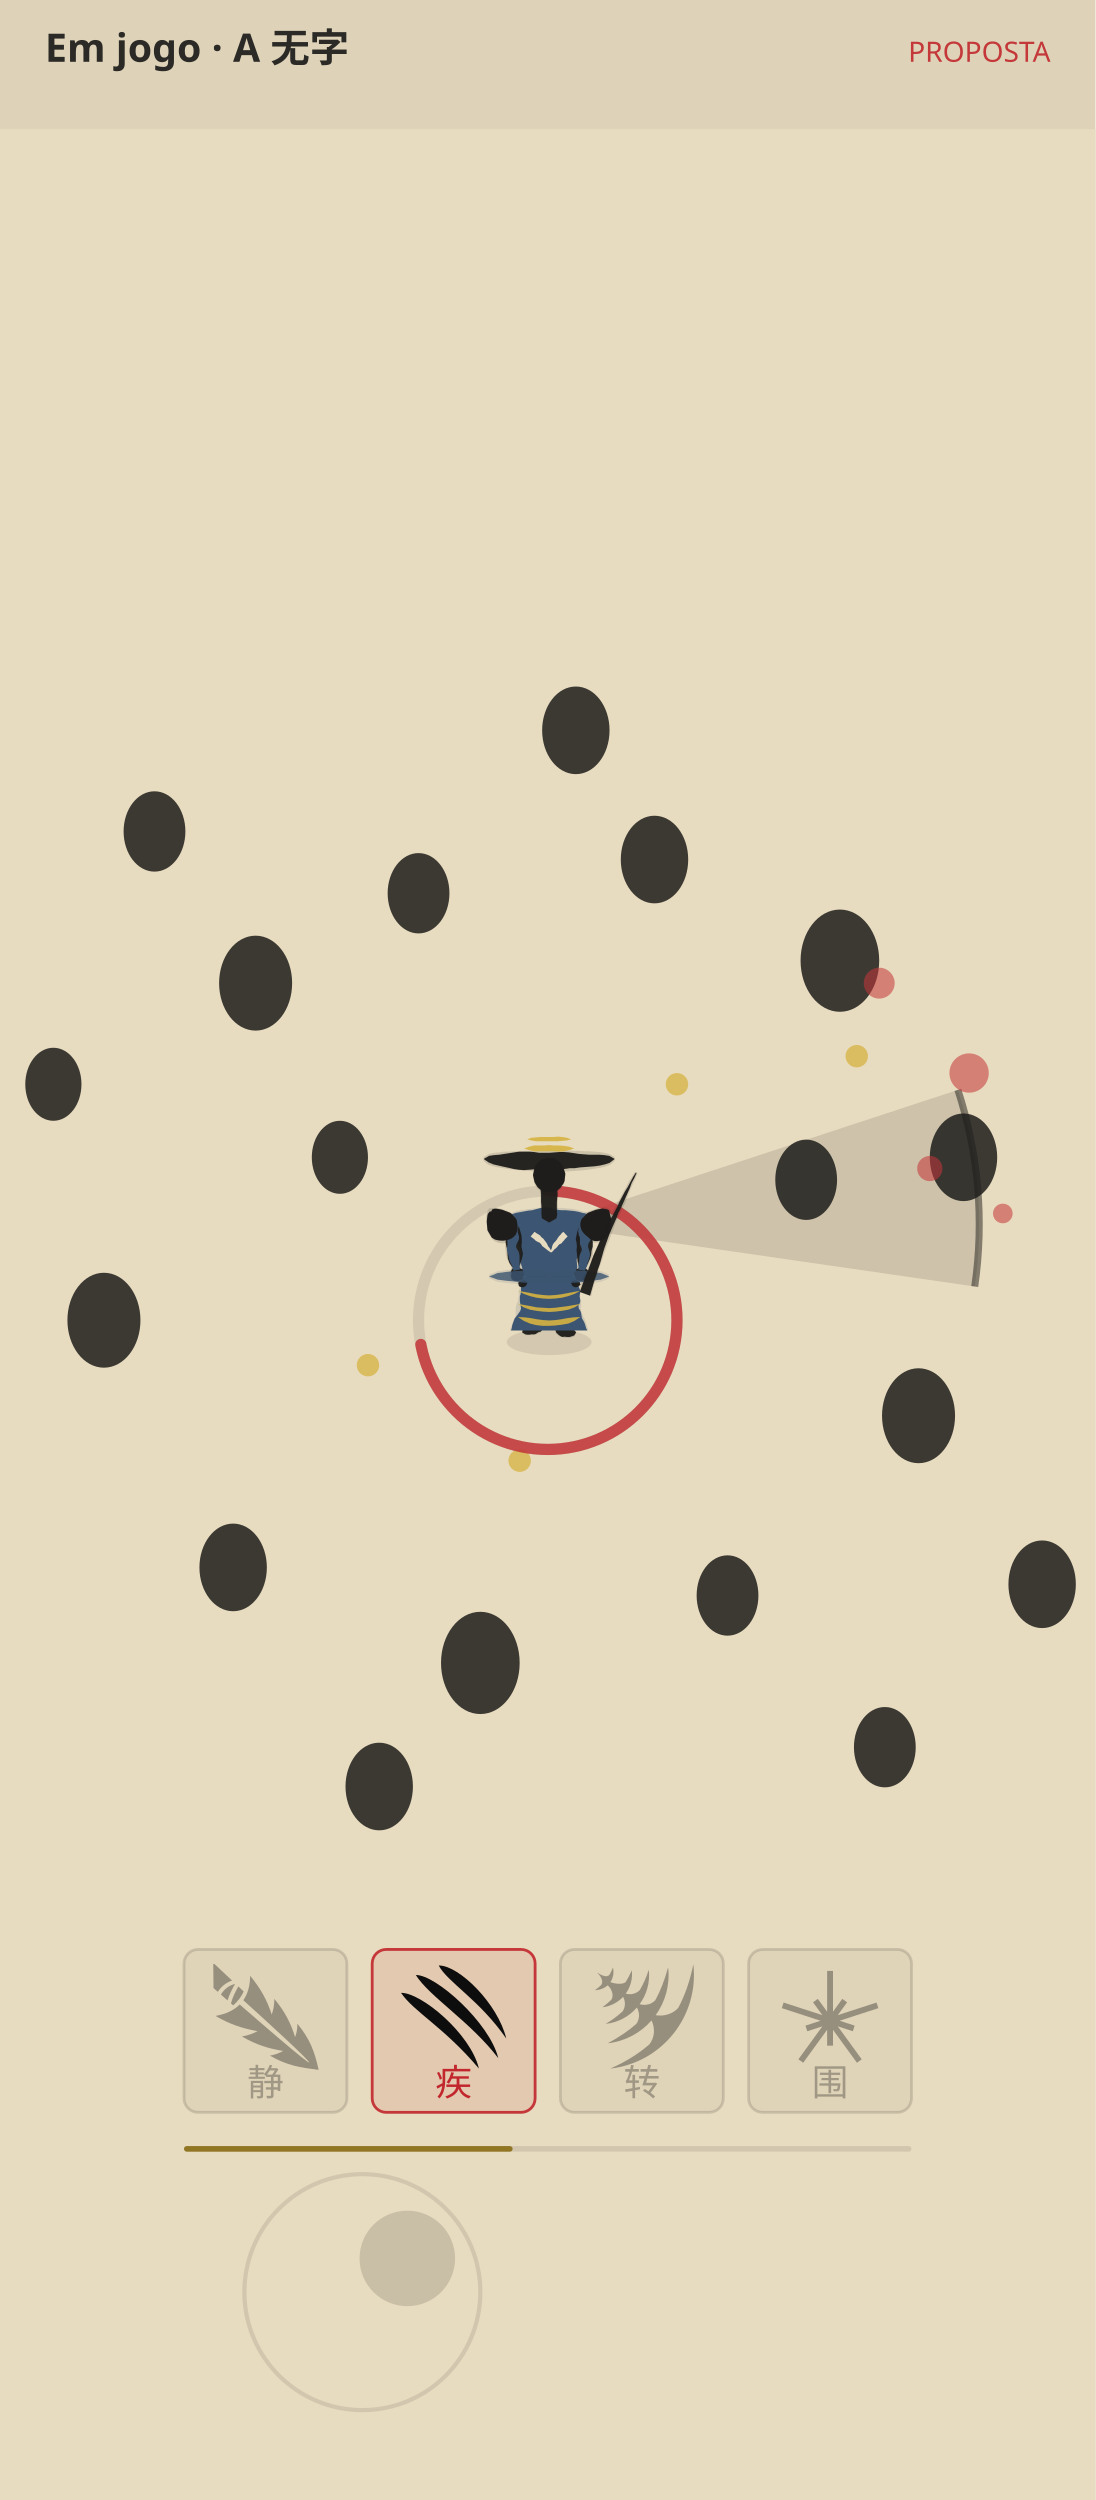
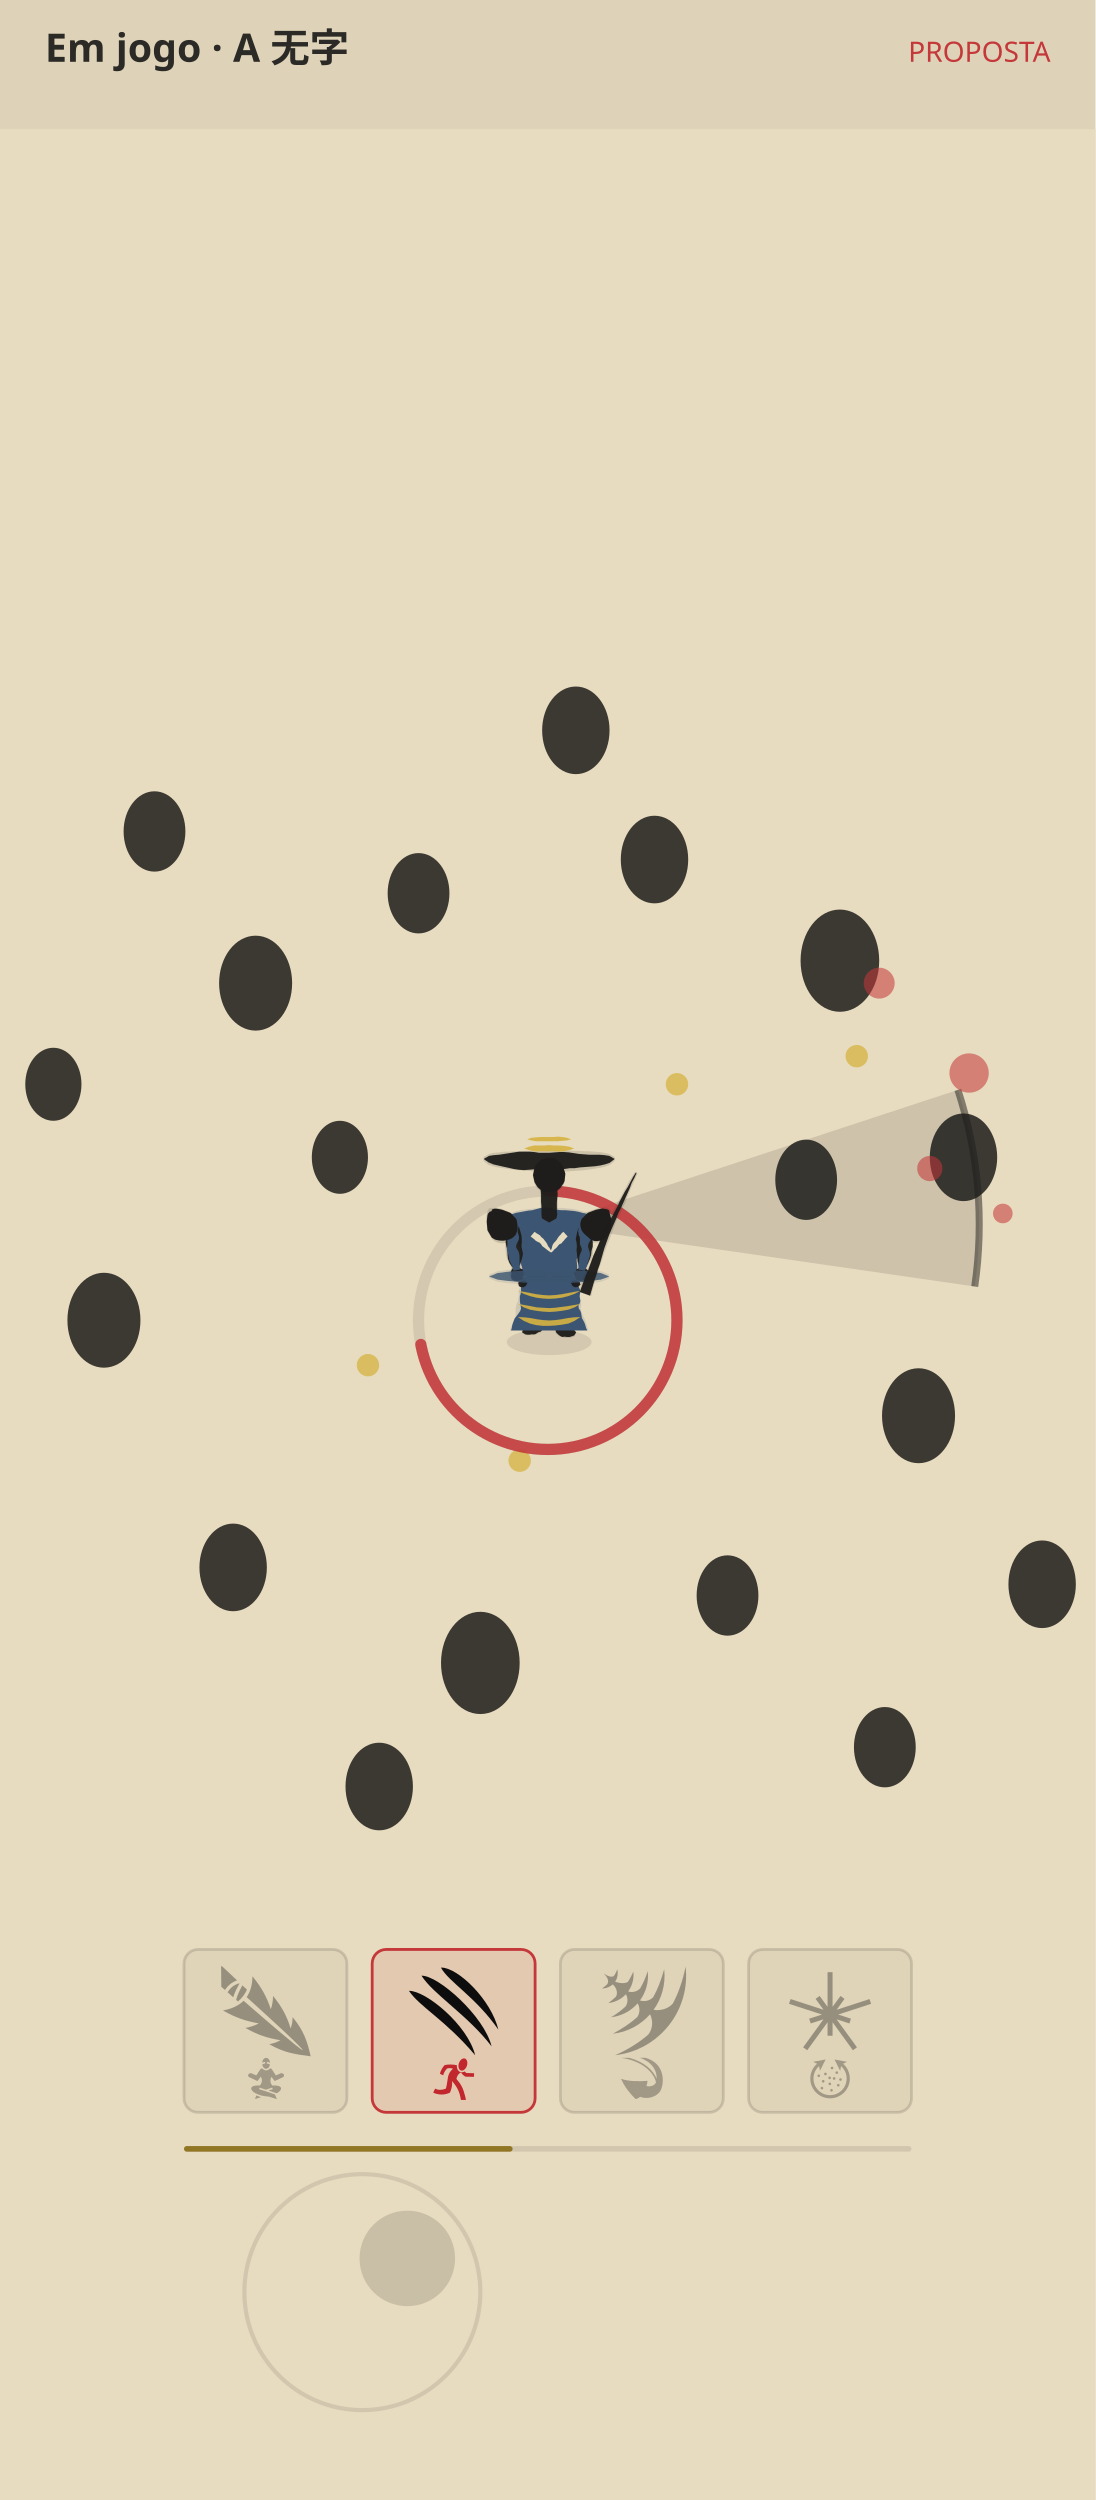
<svg xmlns="http://www.w3.org/2000/svg" viewBox="0 0 390 890" width="390" height="890">
  <rect width="390" height="890" fill="#ded3b8" />
  <text x="16" y="22" text-anchor="start" font-family="system-ui, sans-serif" font-size="14" font-weight="600" fill="#0d0d0d" fill-opacity="0.85">Em jogo · A 无字</text>
  <text x="374" y="22" text-anchor="end" font-family="system-ui, sans-serif" font-size="10" font-weight="normal" fill="#c1272d" fill-opacity="0.9">PROPOSTA</text>
  <g transform="translate(0,46)">
    <rect width="390" height="844" fill="#e8dcc0" />
    <g opacity="0.92">
      <ellipse cx="91" cy="304" rx="13" ry="16.9" fill="#0d0d0d" fill-opacity="0.85" />
      <ellipse cx="149" cy="272" rx="11" ry="14.3" fill="#0d0d0d" fill-opacity="0.85" />
      <ellipse cx="233" cy="260" rx="12" ry="15.6" fill="#0d0d0d" fill-opacity="0.85" />
      <ellipse cx="299" cy="296" rx="14" ry="18.2" fill="#0d0d0d" fill-opacity="0.85" />
      <ellipse cx="343" cy="366" rx="12" ry="15.6" fill="#0d0d0d" fill-opacity="0.85" />
      <ellipse cx="327" cy="458" rx="13" ry="16.9" fill="#0d0d0d" fill-opacity="0.85" />
      <ellipse cx="259" cy="522" rx="11" ry="14.3" fill="#0d0d0d" fill-opacity="0.85" />
      <ellipse cx="171" cy="546" rx="14" ry="18.2" fill="#0d0d0d" fill-opacity="0.85" />
      <ellipse cx="83" cy="512" rx="12" ry="15.6" fill="#0d0d0d" fill-opacity="0.85" />
      <ellipse cx="37" cy="424" rx="13" ry="16.9" fill="#0d0d0d" fill-opacity="0.85" />
      <ellipse cx="121" cy="366" rx="10" ry="13" fill="#0d0d0d" fill-opacity="0.85" />
      <ellipse cx="287" cy="374" rx="11" ry="14.3" fill="#0d0d0d" fill-opacity="0.85" />
      <ellipse cx="55" cy="250" rx="11" ry="14.3" fill="#0d0d0d" fill-opacity="0.85" />
      <ellipse cx="371" cy="518" rx="12" ry="15.6" fill="#0d0d0d" fill-opacity="0.85" />
      <ellipse cx="19" cy="340" rx="10" ry="13" fill="#0d0d0d" fill-opacity="0.85" />
      <ellipse cx="205" cy="214" rx="12" ry="15.6" fill="#0d0d0d" fill-opacity="0.85" />
      <ellipse cx="135" cy="590" rx="12" ry="15.6" fill="#0d0d0d" fill-opacity="0.85" />
      <ellipse cx="315" cy="576" rx="11" ry="14.3" fill="#0d0d0d" fill-opacity="0.85" />
      <circle cx="131" cy="440" r="4" fill="#d4af37" fill-opacity="0.75" />
      <circle cx="241" cy="340" r="4" fill="#d4af37" fill-opacity="0.75" />
      <circle cx="185" cy="474" r="4" fill="#d4af37" fill-opacity="0.75" />
      <circle cx="305" cy="330" r="4" fill="#d4af37" fill-opacity="0.75" />
      <path d="M 195 390 L 341 342 A 154 154 0 0 1 347 412 Z" fill="#0d0d0d" fill-opacity="0.13" />
      <path d="M 341 342 A 154 154 0 0 1 347 412" fill="none" stroke="#0d0d0d" stroke-opacity="0.5" stroke-width="2.5" />
      <circle cx="195" cy="424" r="46" fill="none" stroke="#0d0d0d" stroke-opacity="0.1" stroke-width="4" />
      <circle cx="195" cy="424" r="46" fill="none" stroke="#c1272d" stroke-opacity="0.85" stroke-width="4" stroke-linecap="round" stroke-dasharray="208.1 289.0" transform="rotate(-90 195 424)" />
      <svg width="109" height="118" x="141" y="322" viewBox="-39.56 -78 79.12 86" preserveAspectRatio="xMidYMax meet" aria-hidden="true">
        <ellipse cx="0" cy="2" rx="11.0" ry="3.4" fill="#0d0d0d" fill-opacity="0.1" />
        <path d="M 0.0 -15.0 q -5.0 3 -6.0 8 q -0.3 3 1.2 4" fill="none" stroke="#c1272d" stroke-width="2.4" stroke-linecap="round" stroke-opacity="0.9" />
        <polygon points="-6.1,-16.0 -6.2,-14.7 -6.4,-13.5 -6.4,-12.3 -6.3,-11.0 -6.3,-9.8 -6.3,-8.6 -6.0,-7.3 -5.8,-6.1 -5.6,-4.9 -5.4,-3.6 -5.1,-2.4 -4.8,-1.2 -1.6,-1.2 -1.3,-2.5 -1.0,-3.7 -0.8,-4.9 -0.7,-6.2 -0.6,-7.4 -0.6,-8.6 -0.5,-9.9 -0.4,-11.1 -0.4,-12.3 -0.4,-13.6 -0.5,-14.8 -0.7,-16.0" fill="#0d0d0d" fill-opacity="0.142" />
        <polygon points="-1.6,-1.6 -2.1,-2.5 -2.7,-2.8 -3.3,-2.8 -4.0,-2.8 -4.6,-2.8 -5.2,-2.7 -5.8,-2.4 -6.4,-2.1 -6.9,-1.7 -7.1,-0.7 -6.9,-0.3 -6.1,0.2 -5.6,0.2 -5.1,0.2 -4.6,0.2 -4.1,0.2 -3.7,0.1 -3.2,-0.1 -2.7,-0.3 -2.2,-0.5 -1.6,-1.2" fill="#0d0d0d" fill-opacity="0.142" />
        <polygon points="0.7,-16.0 0.5,-14.8 0.5,-13.6 0.4,-12.3 0.3,-11.1 0.2,-9.9 0.3,-8.6 0.6,-7.4 0.8,-6.2 0.9,-4.9 1.1,-3.7 1.3,-2.5 1.6,-1.2 4.8,-1.2 5.1,-2.4 5.4,-3.6 5.7,-4.9 5.9,-6.1 6.0,-7.3 6.2,-8.6 6.3,-9.8 6.3,-11.0 6.2,-12.3 6.3,-13.5 6.2,-14.7 6.1,-16.0" fill="#0d0d0d" fill-opacity="0.142" />
        <polygon points="1.5,-1.2 1.7,-0.2 2.2,0.2 2.8,0.6 3.4,0.7 4.0,0.9 4.6,0.9 5.3,0.9 5.9,0.8 6.5,0.6 7.0,-0.3 7.0,-0.7 6.4,-1.4 5.9,-1.7 5.4,-1.9 4.9,-2.0 4.5,-2.0 4.0,-2.0 3.6,-2.1 3.0,-2.1 2.5,-2.1 1.7,-1.6" fill="#0d0d0d" fill-opacity="0.142" />
        <polygon points="-8.6,-29.0 -8.4,-28.1 -8.3,-27.3 -8.3,-26.4 -8.3,-25.5 -8.2,-24.6 -7.9,-23.8 -7.6,-22.9 -7.6,-22.0 -7.7,-21.1 -7.6,-20.3 -7.5,-19.4 -7.6,-18.5 -7.5,-17.6 -7.5,-16.8 -7.4,-15.9 -7.3,-15.0 7.3,-15.0 7.4,-15.9 7.4,-16.8 7.3,-17.6 7.3,-18.5 7.5,-19.4 7.7,-20.3 7.8,-21.1 7.8,-22.0 7.9,-22.9 8.1,-23.8 8.1,-24.6 8.2,-25.5 8.3,-26.4 8.4,-27.3 8.4,-28.1 8.6,-29.0" fill="#2e4a6b" fill-opacity="0.150" />
        <polygon points="-7.3,-15.0 -7.3,-14.4 -7.3,-13.7 -7.3,-13.1 -7.5,-12.5 -7.7,-11.8 -7.9,-11.2 -7.9,-10.5 -7.9,-9.9 -8.0,-9.3 -8.1,-8.6 -8.4,-8.0 -8.6,-7.4 -8.7,-6.7 -8.7,-6.1 -8.7,-5.5 -8.7,-4.8 -8.9,-4.2 -9.2,-3.5 -9.5,-2.9 -9.7,-2.3 -10.0,-1.6 -10.2,-1.0 10.2,-1.0 10.0,-1.6 9.8,-2.3 9.6,-2.9 9.4,-3.5 9.1,-4.2 8.8,-4.8 8.5,-5.5 8.3,-6.1 8.2,-6.7 8.3,-7.4 8.3,-8.0 8.2,-8.6 8.1,-9.3 8.0,-9.9 7.9,-10.5 7.9,-11.2 7.7,-11.8 7.6,-12.5 7.4,-13.1 7.3,-13.7 7.3,-14.4 7.3,-15.0" fill="#2e4a6b" fill-opacity="0.150" />
        <polygon points="-11.0,-29.7 -10.0,-28.4 -8.9,-27.9 -7.8,-27.5 -6.7,-27.3 -5.6,-27.1 -4.5,-27.0 -3.3,-26.9 -2.2,-26.8 -1.1,-26.8 -0.0,-26.8 1.1,-26.7 2.2,-26.7 3.3,-26.7 4.5,-26.8 5.6,-27.0 6.7,-27.3 7.8,-27.6 8.9,-27.9 10.0,-28.4 11.0,-29.7 11.0,-30.3 9.8,-31.5 8.7,-31.9 7.6,-32.2 6.5,-32.5 5.4,-32.6 4.3,-32.7 3.3,-32.8 2.2,-32.8 1.1,-32.9 0.0,-32.9 -1.1,-32.9 -2.2,-32.8 -3.3,-32.7 -4.3,-32.6 -5.4,-32.5 -6.5,-32.3 -7.6,-32.2 -8.7,-31.9 -9.8,-31.5 -11.0,-30.3" fill="#2e4a6b" fill-opacity="0.150" />
        <polygon points="-8.7,-29.0 -9.8,-28.2 -10.5,-27.1 -11.0,-26.1 -11.3,-25.0 -11.4,-23.9 -11.4,-22.8 -11.3,-21.7 -11.2,-20.6 -10.9,-19.5 -10.4,-18.5 -9.8,-17.5 -8.7,-16.6 -8.2,-16.7 -7.5,-17.9 -7.2,-18.9 -6.9,-19.9 -6.8,-20.9 -6.9,-21.9 -6.9,-22.8 -6.8,-23.8 -6.8,-24.7 -6.9,-25.7 -7.2,-26.7 -7.5,-27.8 -8.3,-29.0" fill="#0d0d0d" fill-opacity="0.142" />
        <polygon points="-8.7,-17.7 -9.7,-17.1 -10.2,-16.4 -10.4,-15.6 -10.1,-14.9 -9.8,-14.3 -9.2,-13.8 -8.4,-13.6 -7.3,-13.9 -6.9,-14.2 -6.5,-15.3 -6.3,-15.9 -6.3,-16.2 -6.4,-16.4 -6.4,-16.6 -6.7,-16.8 -7.3,-17.1 -8.2,-17.6" fill="#0d0d0d" fill-opacity="0.142" />
        <polygon points="-10.5,-30.2 -10.7,-29.6 -10.8,-29.0 -10.9,-28.3 -10.9,-27.7 -11.1,-27.1 -11.3,-26.4 -11.4,-25.8 -11.4,-25.1 -11.3,-24.5 -11.2,-23.9 -11.2,-23.2 -11.0,-22.6 -10.8,-22.0 -10.8,-21.3 -10.7,-20.7 -10.6,-20.1 -10.4,-19.5 -10.2,-18.9 -10.1,-18.2 -10.0,-17.6 -9.8,-17.0 -9.6,-16.4 -7.4,-16.9 -7.4,-17.5 -7.4,-18.1 -7.3,-18.7 -7.4,-19.3 -7.4,-19.9 -7.5,-20.5 -7.7,-21.0 -7.7,-21.6 -7.8,-22.2 -7.8,-22.8 -7.7,-23.4 -7.6,-23.9 -7.6,-24.5 -7.5,-25.1 -7.5,-25.7 -7.4,-26.3 -7.4,-26.8 -7.4,-27.4 -7.4,-28.0 -7.4,-28.6 -7.4,-29.2 -7.5,-29.8" fill="#2e4a6b" fill-opacity="0.150" />
        <polygon points="-7.2,-14.0 -7.9,-13.6 -8.1,-13.3 -8.2,-13.1 -8.2,-12.9 -8.0,-12.7 -7.9,-12.5 -7.6,-12.3 -6.8,-12.2 -6.5,-12.3 -5.8,-12.7 -5.6,-12.9 -5.6,-13.2 -5.6,-13.4 -5.7,-13.6 -5.9,-13.8 -6.1,-14.0 -6.9,-14.1" fill="#0d0d0d" fill-opacity="0.142" />
        <polygon points="-10.4,-31.8 -12.5,-32.6 -13.4,-32.8 -14.0,-32.8 -14.4,-32.8 -14.7,-32.8 -15.0,-32.7 -15.3,-32.7 -15.6,-32.7 -15.7,-32.5 -15.8,-32.3 -16.0,-32.0 -16.1,-31.7 -16.2,-31.2 -16.3,-30.6 -16.3,-29.7 -16.1,-27.5 -15.9,-26.5 -14.7,-24.6 -13.9,-24.0 -13.0,-23.7 -12.2,-23.6 -11.5,-23.7 -10.8,-24.0 -10.2,-24.3 -9.6,-24.7 -9.0,-25.1 -8.5,-25.7 -8.2,-26.3 -7.9,-27.0 -7.8,-27.8 -7.7,-28.6 -8.0,-29.6 -9.6,-31.2" fill="#0d0d0d" fill-opacity="0.150" />
        <polygon points="8.3,-29.0 7.5,-27.8 7.2,-26.7 6.9,-25.7 6.7,-24.7 6.7,-23.8 6.8,-22.8 6.9,-21.9 6.8,-20.9 6.9,-19.9 7.2,-18.9 7.5,-17.9 8.2,-16.7 8.7,-16.6 9.8,-17.5 10.4,-18.5 11.0,-19.5 11.3,-20.6 11.4,-21.7 11.4,-22.8 11.3,-23.9 11.2,-25.0 10.9,-26.1 10.5,-27.1 9.9,-28.2 8.7,-29.0" fill="#0d0d0d" fill-opacity="0.142" />
        <polygon points="8.2,-17.6 7.3,-17.1 6.7,-16.8 6.6,-16.6 6.4,-16.4 6.3,-16.2 6.3,-15.9 6.5,-15.3 6.9,-14.2 7.3,-13.9 8.4,-13.6 9.3,-13.7 9.8,-14.3 10.1,-14.9 10.3,-15.6 10.2,-16.4 9.7,-17.1 8.7,-17.7" fill="#0d0d0d" fill-opacity="0.142" />
        <polygon points="7.5,-29.8 7.4,-29.2 7.5,-28.6 7.5,-28.0 7.4,-27.4 7.4,-26.8 7.4,-26.3 7.5,-25.7 7.6,-25.1 7.8,-24.5 7.9,-23.9 7.8,-23.4 7.7,-22.8 7.5,-22.2 7.3,-21.6 7.3,-21.1 7.4,-20.5 7.5,-19.9 7.5,-19.3 7.5,-18.7 7.5,-18.1 7.4,-17.5 7.4,-16.9 9.6,-16.4 9.8,-17.0 10.0,-17.6 10.2,-18.2 10.3,-18.8 10.4,-19.5 10.6,-20.1 10.8,-20.7 11.0,-21.3 11.1,-22.0 11.2,-22.6 11.4,-23.2 11.4,-23.9 11.3,-24.5 11.2,-25.1 11.2,-25.8 11.3,-26.4 11.3,-27.1 11.1,-27.7 10.9,-28.3 10.8,-29.0 10.7,-29.6 10.5,-30.2" fill="#2e4a6b" fill-opacity="0.150" />
        <polygon points="6.9,-14.1 6.2,-14.0 5.9,-13.8 5.7,-13.6 5.6,-13.4 5.6,-13.2 5.6,-13.0 5.8,-12.7 6.5,-12.3 6.8,-12.2 7.6,-12.3 7.9,-12.4 8.1,-12.6 8.1,-12.9 8.1,-13.1 8.1,-13.4 7.9,-13.6 7.2,-14.0" fill="#0d0d0d" fill-opacity="0.142" />
        <polygon points="9.6,-31.2 8.1,-29.6 7.8,-28.6 7.8,-27.8 7.9,-27.0 8.2,-26.3 8.5,-25.7 8.9,-25.0 9.5,-24.6 10.1,-24.2 10.8,-23.9 11.5,-23.8 12.3,-23.8 13.1,-23.8 13.9,-24.1 14.7,-24.6 15.9,-26.5 16.1,-27.5 16.3,-29.7 16.3,-30.6 16.2,-31.2 16.1,-31.7 16.0,-32.1 15.9,-32.3 15.7,-32.4 15.5,-32.6 15.3,-32.7 15.1,-32.8 14.8,-32.9 14.5,-32.9 14.0,-32.9 13.4,-32.7 12.5,-32.6 10.4,-31.8" fill="#0d0d0d" fill-opacity="0.150" />
        <polygon points="-15.6,-14.5 -13.4,-13.6 -11.1,-13.3 -8.9,-13.1 -6.7,-13.0 -4.5,-12.9 -2.2,-12.8 0.0,-12.8 2.2,-12.8 4.5,-12.8 6.7,-12.9 8.9,-13.1 11.1,-13.3 13.4,-13.6 15.6,-14.5 15.6,-15.5 13.4,-16.4 11.1,-16.7 8.9,-16.9 6.7,-17.1 4.5,-17.2 2.2,-17.2 -0.0,-17.2 -2.2,-17.2 -4.5,-17.1 -6.7,-17.0 -8.9,-16.9 -11.1,-16.7 -13.4,-16.4 -15.6,-15.5" fill="#2e4a6b" fill-opacity="0.120" />
        <polygon points="0.2,-29.0 2.1,-30.1 2.3,-31.1 2.3,-32.1 2.3,-33.2 2.3,-34.3 2.2,-35.3 2.3,-36.3 2.3,-37.4 2.1,-38.5 0.2,-39.5 -0.2,-39.5 -2.1,-38.5 -2.3,-37.4 -2.3,-36.3 -2.3,-35.3 -2.3,-34.3 -2.2,-33.2 -2.3,-32.1 -2.3,-31.1 -2.1,-30.1 -0.2,-29.0" fill="#0d0d0d" fill-opacity="0.142" />
        <polygon points="-4.2,-41.0 -3.8,-39.1 -3.4,-38.4 -3.1,-37.9 -2.6,-37.5 -2.2,-37.2 -1.8,-37.0 -1.4,-36.8 -1.0,-36.6 -0.6,-36.5 -0.2,-36.5 0.2,-36.5 0.6,-36.6 1.1,-36.7 1.5,-36.8 1.9,-36.9 2.3,-37.2 2.6,-37.4 3.0,-37.8 3.4,-38.2 3.7,-38.7 4.0,-39.5 4.2,-41.4 4.1,-42.0 3.6,-43.9 3.1,-44.5 2.7,-45.0 2.3,-45.3 1.9,-45.6 1.6,-45.8 1.2,-45.9 0.8,-46.0 0.5,-46.1 0.1,-46.2 -0.2,-46.2 -0.6,-46.2 -0.9,-46.1 -1.3,-45.9 -1.6,-45.8 -2.0,-45.6 -2.3,-45.4 -2.7,-45.1 -3.0,-44.7 -3.4,-44.2 -3.8,-43.5 -4.2,-41.6" fill="#0d0d0d" fill-opacity="0.150" />
        <polygon points="-17.0,-45.0 -15.8,-44.0 -14.5,-43.6 -13.2,-43.3 -11.9,-43.1 -10.6,-42.9 -9.2,-42.7 -7.9,-42.6 -6.6,-42.5 -5.3,-42.4 -4.0,-42.3 -2.6,-42.2 -1.3,-42.1 0.0,-42.1 1.3,-42.1 2.6,-42.1 4.0,-42.2 5.3,-42.3 6.6,-42.4 7.9,-42.5 9.2,-42.6 10.6,-42.8 11.9,-43.0 13.2,-43.2 14.5,-43.5 15.8,-44.0 17.0,-45.0 17.0,-46.0 15.6,-46.8 14.3,-47.1 13.0,-47.3 11.7,-47.4 10.4,-47.5 9.1,-47.5 7.8,-47.6 6.5,-47.6 5.2,-47.7 3.9,-47.8 2.6,-47.9 1.3,-47.8 0.0,-47.8 -1.3,-47.7 -2.6,-47.7 -3.9,-47.7 -5.2,-47.6 -6.5,-47.6 -7.8,-47.5 -9.1,-47.5 -10.4,-47.4 -11.7,-47.4 -13.0,-47.2 -14.3,-47.1 -15.6,-46.8 -17.0,-46.0" fill="#0d0d0d" fill-opacity="0.142" />
        <polygon points="-5.8,-16.0 -5.9,-14.7 -5.8,-13.5 -5.9,-12.3 -5.9,-11.0 -6.0,-9.8 -6.2,-8.6 -6.1,-7.3 -5.6,-6.1 -5.1,-4.9 -4.9,-3.6 -4.8,-2.4 -4.5,-1.2 -1.9,-1.2 -1.7,-2.5 -1.4,-3.7 -1.2,-4.9 -1.1,-6.2 -1.0,-7.4 -0.8,-8.6 -0.6,-9.9 -0.5,-11.1 -0.5,-12.3 -0.6,-13.6 -0.8,-14.8 -1.0,-16.0" fill="#0d0d0d" fill-opacity="0.950" />
        <polygon points="-1.6,-1.4 -2.1,-2.2 -2.7,-2.5 -3.3,-2.6 -4.0,-2.6 -4.6,-2.5 -5.2,-2.4 -5.8,-2.3 -6.3,-1.9 -6.8,-1.4 -7.0,-0.5 -7.0,-0.5 -6.2,-0.0 -5.6,0.1 -5.1,0.1 -4.6,0.0 -4.1,-0.0 -3.7,-0.0 -3.2,-0.3 -2.7,-0.6 -2.2,-0.7 -1.6,-1.4" fill="#0d0d0d" fill-opacity="0.950" />
        <polygon points="1.0,-16.0 0.8,-14.8 0.6,-13.6 0.5,-12.3 0.5,-11.1 0.8,-9.9 0.9,-8.6 0.9,-7.4 1.1,-6.2 1.4,-4.9 1.4,-3.7 1.5,-2.5 1.9,-1.2 4.5,-1.2 4.9,-2.4 5.2,-3.6 5.4,-4.9 5.5,-6.1 5.7,-7.3 5.9,-8.6 5.6,-9.8 5.7,-11.0 5.8,-12.3 5.9,-13.5 6.0,-14.7 5.8,-16.0" fill="#0d0d0d" fill-opacity="0.950" />
        <polygon points="1.6,-1.4 1.8,-0.5 2.3,0.0 2.8,0.4 3.4,0.7 4.0,0.6 4.7,0.7 5.3,0.7 5.9,0.5 6.5,0.3 7.0,-0.5 7.0,-0.5 6.4,-1.2 5.9,-1.5 5.4,-1.6 4.9,-1.5 4.4,-1.6 3.9,-1.7 3.5,-1.9 3.0,-1.9 2.4,-1.9 1.6,-1.4" fill="#0d0d0d" fill-opacity="0.950" />
        <polygon points="-8.3,-29.0 -8.0,-28.1 -7.9,-27.3 -8.0,-26.4 -8.3,-25.5 -8.5,-24.6 -8.3,-23.8 -7.8,-22.9 -7.3,-22.0 -7.2,-21.1 -7.4,-20.3 -7.5,-19.4 -7.4,-18.5 -7.1,-17.6 -6.9,-16.8 -6.9,-15.9 -7.0,-15.0 7.0,-15.0 7.0,-15.9 7.2,-16.8 7.3,-17.6 7.2,-18.5 7.1,-19.4 7.7,-20.3 8.2,-21.1 8.1,-22.0 7.9,-22.9 7.8,-23.8 7.9,-24.6 7.9,-25.5 7.9,-26.4 8.0,-27.3 8.0,-28.1 8.3,-29.0" fill="#2e4a6b" fill-opacity="1.000" />
        <polygon points="-7.0,-15.0 -7.1,-14.4 -7.2,-13.7 -7.2,-13.1 -7.3,-12.5 -7.3,-11.8 -7.3,-11.2 -7.4,-10.5 -7.6,-9.9 -7.6,-9.3 -7.6,-8.6 -7.5,-8.0 -7.4,-7.4 -7.3,-6.7 -7.5,-6.1 -7.9,-5.5 -8.4,-4.8 -8.9,-4.2 -9.2,-3.5 -9.4,-2.9 -9.6,-2.3 -9.7,-1.6 -9.9,-1.0 9.9,-1.0 9.6,-1.6 9.4,-2.3 9.2,-2.9 8.9,-3.5 8.5,-4.2 8.4,-4.8 8.3,-5.5 8.1,-6.1 7.7,-6.7 7.6,-7.4 7.9,-8.0 8.1,-8.6 8.0,-9.3 7.9,-9.9 8.0,-10.5 8.1,-11.2 7.9,-11.8 7.6,-12.5 7.3,-13.1 7.2,-13.7 7.1,-14.4 7.0,-15.0" fill="#2e4a6b" fill-opacity="1.000" />
        <polygon points="-4.8,-25.4 -4.3,-25.0 -3.9,-24.7 -3.5,-24.3 -3.0,-24.0 -2.5,-23.8 -2.1,-23.4 -1.8,-22.9 -1.4,-22.6 -1.0,-22.3 -0.5,-21.9 -0.1,-21.6 0.4,-21.3 0.6,-21.3 0.4,-21.9 0.1,-22.4 -0.3,-22.9 -0.5,-23.4 -0.8,-23.9 -1.2,-24.4 -1.5,-24.8 -2.0,-25.2 -2.4,-25.7 -2.9,-26.0 -3.4,-26.3 -3.8,-26.6" fill="#e8dcc0" fill-opacity="1.000" />
        <polygon points="3.7,-26.6 3.3,-26.3 3.0,-25.9 2.6,-25.5 2.3,-25.1 2.0,-24.6 1.7,-24.2 1.3,-23.8 1.0,-23.4 0.8,-22.9 0.7,-22.4 0.5,-21.9 0.4,-21.3 0.6,-21.3 1.0,-21.6 1.3,-22.0 1.7,-22.3 2.1,-22.7 2.4,-23.1 2.7,-23.4 3.2,-23.6 3.5,-24.0 3.8,-24.3 4.1,-24.7 4.5,-25.1 4.8,-25.4" fill="#e8dcc0" fill-opacity="1.000" />
        <polygon points="-11.0,-30.0 -9.9,-28.8 -8.9,-28.2 -7.8,-27.8 -6.7,-27.4 -5.6,-27.2 -4.4,-27.1 -3.3,-27.1 -2.2,-27.1 -1.1,-27.1 -0.0,-27.1 1.1,-27.1 2.2,-27.2 3.3,-27.4 4.4,-27.5 5.6,-27.6 6.7,-27.7 7.8,-27.9 8.9,-28.2 10.0,-28.7 11.0,-30.0 11.0,-30.0 9.9,-31.2 8.7,-31.5 7.6,-31.8 6.5,-32.0 5.4,-32.1 4.4,-32.2 3.3,-32.2 2.2,-32.3 1.1,-32.5 0.0,-32.9 -1.1,-33.0 -2.2,-32.8 -3.3,-32.5 -4.4,-32.2 -5.4,-32.1 -6.5,-31.9 -7.6,-31.7 -8.7,-31.5 -9.9,-31.1 -11.0,-30.0" fill="#2e4a6b" fill-opacity="1.000" />
        <polygon points="-8.5,-29.0 -9.6,-28.1 -10.3,-27.1 -10.7,-26.1 -11.1,-25.0 -11.3,-23.9 -11.1,-22.8 -10.8,-21.7 -10.8,-20.6 -10.7,-19.6 -10.3,-18.5 -9.6,-17.5 -8.5,-16.6 -8.5,-16.6 -7.7,-17.8 -7.3,-18.9 -7.0,-19.9 -6.8,-20.9 -7.0,-21.9 -7.2,-22.8 -7.1,-23.8 -7.1,-24.8 -7.2,-25.7 -7.5,-26.8 -7.8,-27.8 -8.5,-29.0" fill="#0d0d0d" fill-opacity="0.950" />
        <polygon points="-8.5,-17.6 -9.5,-17.1 -9.9,-16.4 -9.8,-15.8 -9.9,-15.0 -9.7,-14.3 -9.1,-13.9 -8.2,-13.8 -7.1,-14.0 -7.1,-14.0 -6.7,-15.1 -6.6,-15.6 -6.6,-16.0 -6.7,-16.2 -6.8,-16.5 -6.8,-16.8 -7.5,-17.1 -8.5,-17.6" fill="#0d0d0d" fill-opacity="0.950" />
        <polygon points="-10.2,-30.2 -10.5,-29.6 -10.6,-28.9 -10.7,-28.3 -10.5,-27.7 -10.4,-27.0 -10.4,-26.4 -10.7,-25.8 -10.9,-25.1 -10.9,-24.5 -10.8,-23.9 -10.8,-23.2 -10.9,-22.6 -11.0,-22.0 -10.8,-21.3 -10.6,-20.7 -10.5,-20.1 -10.4,-19.5 -10.2,-18.9 -9.9,-18.3 -9.6,-17.7 -9.4,-17.1 -9.3,-16.5 -7.6,-16.8 -7.6,-17.4 -7.7,-18.0 -7.7,-18.6 -7.7,-19.2 -7.7,-19.8 -7.7,-20.4 -7.8,-21.0 -8.0,-21.6 -8.4,-22.2 -8.6,-22.7 -8.5,-23.3 -8.2,-23.9 -7.9,-24.5 -7.8,-25.1 -7.9,-25.7 -8.1,-26.3 -8.2,-26.9 -8.1,-27.5 -7.9,-28.0 -7.7,-28.6 -7.7,-29.2 -7.8,-29.8" fill="#2e4a6b" fill-opacity="1.000" />
        <polygon points="-7.1,-14.0 -7.8,-13.7 -8.0,-13.4 -8.0,-13.1 -7.9,-12.9 -7.9,-12.7 -7.8,-12.5 -7.5,-12.3 -6.7,-12.2 -6.7,-12.2 -6.0,-12.6 -5.9,-12.9 -5.7,-13.2 -5.6,-13.4 -5.8,-13.6 -6.0,-13.8 -6.3,-14.0 -7.1,-14.0" fill="#0d0d0d" fill-opacity="0.950" />
        <polygon points="-10.0,-31.5 -12.1,-32.3 -13.0,-32.5 -13.7,-32.6 -14.2,-32.6 -14.5,-32.5 -14.8,-32.4 -14.9,-32.2 -15.0,-31.9 -15.3,-31.9 -15.5,-31.8 -15.7,-31.5 -15.9,-31.3 -16.0,-30.9 -16.1,-30.2 -16.2,-29.2 -16.0,-27.0 -16.0,-27.0 -14.9,-25.1 -14.1,-24.6 -13.3,-24.4 -12.5,-24.3 -11.8,-24.3 -11.1,-24.4 -10.4,-24.6 -9.7,-24.9 -9.2,-25.3 -8.7,-25.8 -8.4,-26.5 -8.2,-27.3 -8.2,-28.1 -8.3,-29.0 -8.5,-29.9 -10.0,-31.5" fill="#0d0d0d" fill-opacity="1.000" />
        <polygon points="8.5,-29.0 7.8,-27.8 7.3,-26.7 7.1,-25.7 6.9,-24.7 7.1,-23.8 7.2,-22.8 7.1,-21.9 7.2,-20.9 7.3,-19.9 7.4,-18.9 7.7,-17.8 8.5,-16.6 8.5,-16.6 9.6,-17.5 10.1,-18.5 10.6,-19.6 10.9,-20.6 11.0,-21.7 11.3,-22.8 11.3,-23.9 11.1,-25.0 10.7,-26.1 10.1,-27.1 9.5,-28.1 8.5,-29.0" fill="#0d0d0d" fill-opacity="0.950" />
        <polygon points="8.5,-17.6 7.6,-17.1 7.0,-16.8 6.9,-16.5 6.8,-16.2 6.4,-16.1 6.5,-15.8 6.7,-15.1 7.1,-14.0 7.1,-14.0 8.1,-13.8 9.0,-14.0 9.5,-14.4 9.8,-15.0 10.1,-15.7 10.2,-16.4 9.5,-17.1 8.5,-17.6" fill="#0d0d0d" fill-opacity="0.950" />
        <polygon points="7.8,-29.8 7.7,-29.2 7.7,-28.6 7.7,-28.0 7.7,-27.4 7.5,-26.8 7.6,-26.3 7.7,-25.7 8.0,-25.1 8.0,-24.5 8.0,-23.9 8.0,-23.4 8.3,-22.7 8.5,-22.1 8.4,-21.6 8.1,-21.0 7.9,-20.4 7.8,-19.8 7.8,-19.2 7.7,-18.6 7.6,-18.1 7.6,-17.5 7.6,-16.8 9.3,-16.5 9.5,-17.1 9.8,-17.7 9.9,-18.3 10.1,-18.9 10.3,-19.5 10.5,-20.1 10.6,-20.7 10.5,-21.4 10.3,-22.0 10.1,-22.6 10.1,-23.3 10.4,-23.9 10.8,-24.5 10.9,-25.1 10.8,-25.8 10.5,-26.4 10.4,-27.0 10.4,-27.6 10.5,-28.3 10.5,-28.9 10.4,-29.6 10.2,-30.2" fill="#2e4a6b" fill-opacity="1.000" />
        <polygon points="7.1,-14.0 6.3,-14.0 5.9,-13.8 5.8,-13.6 5.7,-13.4 5.7,-13.2 5.9,-12.9 6.0,-12.6 6.7,-12.2 6.7,-12.2 7.4,-12.3 7.7,-12.5 7.9,-12.7 8.2,-12.9 8.0,-13.1 8.0,-13.4 7.8,-13.7 7.1,-14.0" fill="#0d0d0d" fill-opacity="0.950" />
        <polygon points="10.0,-31.5 8.4,-29.9 8.1,-28.9 8.1,-28.1 8.3,-27.3 8.6,-26.7 9.0,-26.2 9.5,-25.7 10.0,-25.3 10.5,-24.8 11.1,-24.4 11.8,-24.2 12.5,-24.2 13.3,-24.3 14.0,-24.5 14.8,-25.0 16.0,-27.0 16.0,-27.0 16.2,-29.2 16.1,-30.0 15.9,-30.6 15.8,-31.1 15.7,-31.5 15.6,-31.9 15.5,-32.2 15.3,-32.3 15.1,-32.4 14.8,-32.5 14.5,-32.5 14.2,-32.6 13.7,-32.6 13.0,-32.5 12.1,-32.3 10.0,-31.5" fill="#0d0d0d" fill-opacity="1.000" />
        <polygon points="-15.6,-15.0 -13.4,-14.2 -11.1,-13.9 -8.9,-13.7 -6.7,-13.4 -4.5,-13.3 -2.2,-13.3 0.0,-13.2 2.2,-13.2 4.5,-13.3 6.7,-13.4 8.9,-13.6 11.1,-13.9 13.4,-14.2 15.6,-15.0 15.6,-15.0 13.4,-15.9 11.1,-16.2 8.9,-16.5 6.7,-16.6 4.5,-16.5 2.2,-16.4 -0.0,-16.4 -2.2,-16.6 -4.5,-16.6 -6.7,-16.5 -8.9,-16.4 -11.1,-16.2 -13.4,-15.9 -15.6,-15.0" fill="#2e4a6b" fill-opacity="0.800" />
        <polygon points="0.0,-29.0 1.9,-30.1 2.1,-31.1 2.0,-32.1 2.0,-33.2 2.0,-34.3 2.1,-35.3 2.2,-36.3 2.1,-37.4 1.9,-38.5 0.0,-39.5 -0.0,-39.5 -1.9,-38.5 -2.2,-37.4 -2.1,-36.3 -2.1,-35.3 -2.1,-34.3 -2.0,-33.2 -2.0,-32.1 -2.0,-31.1 -1.9,-30.1 0.0,-29.0" fill="#0d0d0d" fill-opacity="0.950" />
        <polygon points="-4.2,-41.3 -3.8,-39.5 -3.4,-38.8 -3.0,-38.2 -2.6,-37.8 -2.2,-37.5 -1.8,-37.2 -1.4,-37.0 -1.0,-36.9 -0.6,-36.9 -0.2,-36.9 0.2,-36.9 0.6,-36.9 1.0,-37.0 1.4,-37.1 1.8,-37.2 2.2,-37.4 2.6,-37.7 3.0,-38.1 3.3,-38.6 3.7,-39.1 4.0,-39.8 4.2,-41.7 4.2,-41.7 3.6,-43.5 3.1,-44.2 2.7,-44.7 2.3,-45.0 2.0,-45.3 1.6,-45.5 1.2,-45.7 0.9,-45.8 0.5,-45.7 0.2,-45.7 -0.2,-45.7 -0.6,-45.7 -0.9,-45.6 -1.3,-45.5 -1.6,-45.4 -2.0,-45.3 -2.3,-45.1 -2.7,-44.8 -3.0,-44.4 -3.4,-43.9 -3.8,-43.2 -4.2,-41.3" fill="#0d0d0d" fill-opacity="1.000" />
        <polygon points="-17.0,-45.5 -15.7,-44.6 -14.5,-44.1 -13.2,-43.8 -11.9,-43.5 -10.5,-43.2 -9.2,-42.9 -7.9,-42.7 -6.6,-42.6 -5.3,-42.7 -4.0,-42.8 -2.6,-42.8 -1.3,-42.6 0.0,-42.5 1.3,-42.6 2.6,-42.8 4.0,-42.9 5.3,-43.1 6.6,-43.1 7.9,-43.3 9.2,-43.4 10.5,-43.5 11.8,-43.6 13.2,-43.8 14.5,-44.1 15.7,-44.5 17.0,-45.5 17.0,-45.5 15.6,-46.3 14.3,-46.5 13.0,-46.6 11.7,-46.6 10.4,-46.6 9.1,-46.7 7.8,-46.8 6.5,-47.0 5.2,-47.2 3.9,-47.3 2.6,-47.3 1.3,-47.2 0.0,-47.1 -1.3,-47.1 -2.6,-47.1 -3.9,-47.3 -5.2,-47.4 -6.5,-47.4 -7.8,-47.4 -9.1,-47.2 -10.4,-47.0 -11.7,-46.8 -13.0,-46.6 -14.3,-46.5 -15.6,-46.3 -17.0,-45.5" fill="#0d0d0d" fill-opacity="0.950" />
        <polygon points="-8.1,-4.5 -6.6,-3.5 -5.0,-2.8 -3.4,-2.4 -1.7,-2.2 0.0,-2.2 1.7,-2.3 3.3,-2.5 5.0,-2.8 6.6,-3.5 8.1,-4.5 8.1,-4.5 6.3,-4.4 4.7,-4.2 3.1,-3.9 1.6,-3.7 0.0,-3.6 -1.6,-3.7 -3.1,-3.9 -4.7,-4.2 -6.3,-4.4 -8.1,-4.5" fill="#d4af37" fill-opacity="0.900" />
        <polygon points="-8.1,-7.9 -6.6,-7.0 -5.0,-6.4 -3.3,-6.1 -1.7,-5.9 0.0,-5.8 1.7,-5.9 3.3,-6.1 5.0,-6.4 6.6,-7.0 8.1,-7.9 8.1,-7.9 6.4,-7.6 4.7,-7.3 3.1,-7.1 1.6,-6.9 0.0,-6.8 -1.6,-6.9 -3.2,-7.0 -4.7,-7.3 -6.4,-7.6 -8.1,-7.9" fill="#d4af37" fill-opacity="0.900" />
        <polygon points="-8.1,-11.3 -6.6,-10.5 -4.9,-9.9 -3.3,-9.5 -1.7,-9.3 0.0,-9.2 1.7,-9.3 3.3,-9.5 4.9,-9.9 6.6,-10.5 8.1,-11.3 8.1,-11.3 6.4,-11.0 4.8,-10.7 3.2,-10.4 1.6,-10.2 0.0,-10.1 -1.6,-10.2 -3.2,-10.4 -4.8,-10.7 -6.4,-11.0 -8.1,-11.3" fill="#d4af37" fill-opacity="0.900" />
        <polygon points="-6.5,-48.2 -5.2,-47.8 -3.9,-47.5 -2.6,-47.5 -1.3,-47.5 0.0,-47.5 1.3,-47.5 2.6,-47.4 3.9,-47.5 5.2,-47.8 6.5,-48.2 6.5,-48.2 5.2,-48.7 3.9,-48.9 2.6,-49.0 1.3,-49.0 0.0,-49.1 -1.3,-49.0 -2.6,-49.0 -3.9,-49.0 -5.2,-48.7 -6.5,-48.2" fill="#d4af37" fill-opacity="0.900" />
        <polygon points="-5.7,-50.6 -4.6,-50.3 -3.4,-50.1 -2.3,-50.1 -1.1,-50.1 -0.0,-50.1 1.1,-50.1 2.3,-50.1 3.4,-50.2 4.6,-50.3 5.7,-50.6 5.7,-50.6 4.6,-51.0 3.4,-51.2 2.3,-51.3 1.1,-51.2 0.0,-51.2 -1.1,-51.2 -2.3,-51.2 -3.4,-51.1 -4.6,-51.0 -5.7,-50.6" fill="#d4af37" fill-opacity="0.900" />
        <g transform="translate(7.1,-12.8) rotate(-62) scale(1.000) translate(-7,3)">
          <polygon points="6.3,1.7 7.7,1.3 9.1,1.0 10.4,0.7 11.8,0.5 13.2,0.2 14.6,0.0 16.0,-0.2 17.4,-0.5 18.8,-0.7 20.2,-0.9 21.6,-1.0 23.0,-1.2 24.4,-1.4 25.8,-1.6 27.2,-1.7 28.7,-1.7 30.1,-1.8 31.5,-1.8 32.9,-2.0 34.3,-2.2 35.7,-2.3 37.2,-2.4 38.6,-2.5 40.0,-2.6 40.0,-3.4 38.6,-3.5 37.1,-3.6 35.7,-3.6 34.3,-3.6 32.8,-3.6 31.4,-3.6 30.0,-3.6 28.5,-3.7 27.1,-3.7 25.7,-3.7 24.3,-3.5 22.8,-3.3 21.4,-3.2 20.0,-3.0 18.6,-2.9 17.1,-2.8 15.7,-2.7 14.3,-2.6 12.8,-2.5 11.4,-2.4 10.0,-2.3 8.5,-2.2 7.1,-1.9 5.7,-1.7" fill="#0d0d0d" fill-opacity="0.140" />
          <polygon points="6.2,1.4 7.6,1.1 9.0,0.8 10.4,0.5 11.8,0.3 13.2,0.0 14.6,-0.2 16.0,-0.5 17.4,-0.8 18.8,-1.1 20.2,-1.3 21.6,-1.5 23.0,-1.7 24.4,-1.8 25.8,-1.9 27.2,-2.0 28.6,-2.2 30.1,-2.2 31.5,-2.3 32.9,-2.4 34.3,-2.5 35.7,-2.6 37.1,-2.8 38.6,-2.8 40.0,-2.9 40.0,-3.1 38.6,-3.2 37.1,-3.2 35.7,-3.2 34.3,-3.3 32.9,-3.3 31.4,-3.3 30.0,-3.2 28.6,-3.2 27.1,-3.2 25.7,-3.2 24.3,-3.1 22.9,-3.0 21.4,-3.0 20.0,-3.0 18.6,-2.9 17.1,-2.8 15.7,-2.7 14.3,-2.5 12.9,-2.3 11.4,-2.1 10.0,-2.0 8.6,-1.8 7.2,-1.6 5.8,-1.4" fill="#0d0d0d" fill-opacity="0.950" />
        </g>
      </svg>
      <circle cx="345" cy="336" r="7" fill="#c1272d" fill-opacity="0.55" />
      <circle cx="331" cy="370" r="4.5" fill="#c1272d" fill-opacity="0.55" />
      <circle cx="313" cy="304" r="5.5" fill="#c1272d" fill-opacity="0.55" />
      <circle cx="357" cy="386" r="3.5" fill="#c1272d" fill-opacity="0.55" />
    </g>
    <rect x="65.5" y="648" width="58" height="58" rx="5" fill="#0d0d0d" fill-opacity="0.04" stroke="#0d0d0d" stroke-opacity="0.14" />
-     <svg width="40" height="40" x="74.5" y="652" viewBox="0 0 512 512" aria-hidden="true" color="#0d0d0d" opacity="0.34">
+     <svg width="34" height="34" x="77.5" y="653" viewBox="0 0 512 512" aria-hidden="true" color="#0d0d0d" opacity="0.34">
      <path fill="currentColor" d="m18.156 14.938l1.188 109.812l19.5 17.22c15.49-23.43 36.69-41.66 65.094-51.47l-80.5-75.563h-5.282zm168.125 53.78c-.396 44.894-10.642 82.204-31.155 111.5C272.262 286.142 455.438 453.28 455.438 464.407c-11.175 0-197.844-161.162-316.75-264.594c-25.878 25.887-62.488 43.38-110.313 52c68.746 39.904 126.46 57.79 191.594 69.282c-19.723 11.207-43.54 19.43-71.157 24.406c67.254 39.04 123.215 55.186 187.687 65.906c-16.78 9.55-36.457 17.074-59.97 21.313C354.206 477.804 413.56 487 498.314 497.5v-.03c-18.824-85.7-40.233-141.38-96.625-209.845c-.202 22.858-3.87 42.68-10.594 60.5c-19.436-63.145-45.6-114.738-94.438-174.03c-.235 26.606-4.35 50.287-12.094 71.093c-20.53-63.15-48.564-116.11-98.28-176.47zm-68.936 37.126c-29.56 7.767-49.585 24.63-64.406 48.53l30.312 26.75c7.968-26.825 21.017-51.348 34.094-75.28m15.062 11.406c-13.92 25.673-26.966 50.952-33.562 77.656l9.844 8.688c19.153-15.05 40.11-42.41 47.906-63.656z" />
    </svg>
-     <text x="94.5" y="700" text-anchor="middle" font-family="serif" font-size="13" fill="#0d0d0d" fill-opacity="0.3">静</text>
+     <svg width="16" height="16" x="86.5" y="686" viewBox="0 0 512 512" aria-hidden="true" color="#0d0d0d" opacity="0.3">
+       <path fill="currentColor" d="M263.375 19.375c-11.768 0-22.676 6.137-31.156 17.22c-7.267 9.494-12.397 22.54-13.72 37.25c11.14-4.926 22.473-7.91 33.813-9V83.25c-10.965 1.377-22.008 5.008-33.157 11.03c1.968 12.487 6.703 23.502 13.063 31.814c8.48 11.082 19.387 17.22 31.155 17.22s22.707-6.138 31.188-17.22c6.167-8.06 10.783-18.667 12.843-30.688c-12.07-6.832-24.194-10.997-36.406-12.344V64.75c12.676 1.087 25.22 4.516 37.344 10.188c-1.155-15.158-6.336-28.614-13.78-38.344c-8.482-11.082-19.42-17.22-31.19-17.22zm-46.594 117.25c-10.442 4.8-18.39 11.182-22.593 18.47l-.375-.095l-41.625 64.438l-50.656-21.97c-29.375-16.118-61.574 24-30.624 41.688l94.47 44.063l38.03-50.064c18.7 33.703 16.77 67.43-10.97 101.156c-8.344-.642-16.37-.958-23.967-.906c-40.312.278-68.942 10.254-73.907 28.78l.03.002c-4.44 16.58 10.992 36.67 39.126 55.28c55.675 29.297 95.38 38.468 156.968 42.344h1.562l.438.125c.424.026.823.07 1.25.094l-.032.314l92.063 28.72l-22.19-53.72L183.595 375.5l5.875-17.72l71.81 23.845l71.845-23.844L339 375.5l-48.094 15.97l94.438 31.374c33.494-20.046 52.528-42.468 47.656-60.656c-5.95-22.21-45.925-32.107-99.25-27.782c-26.392-33.215-26.196-66.41-9.53-99.625L361 283.22l94.47-44.064c30.95-17.687-1.25-57.806-30.626-41.687l-50.688 21.968L332.562 155h-.062c-4.217-7.246-12.135-13.596-22.53-18.375c-.2.27-.392.547-.595.813c-11.268 14.725-27.633 24.562-46 24.562s-34.732-9.837-46-24.563c-.203-.265-.394-.543-.594-.812m-63.686 311l-16.72 40.5l69.876-21.78c-17.624-4.574-34.93-10.634-53.156-18.72" />
+     </svg>
    <rect x="132.5" y="648" width="58" height="58" rx="5" fill="#c1272d" fill-opacity="0.1" stroke="#c1272d" stroke-opacity="0.9" />
-     <svg width="40" height="40" x="141.5" y="652" viewBox="0 0 512 512" aria-hidden="true" color="#0d0d0d" opacity="1">
+     <svg width="34" height="34" x="144.5" y="653" viewBox="0 0 512 512" aria-hidden="true" color="#0d0d0d" opacity="1">
      <path fill="currentColor" d="M190.03 21.97c-.71-.003-1.422.01-2.124.03c38.633 74.657 186.967 157.52 307.906 333.03c-38.488-159.928-215.34-332.78-305.78-333.06zM83.53 65.374c61.253 98.216 249.157 212.75 375.75 378.844C420.49 283.03 173.3 62.907 83.53 65.374m-67.31 81.313c59.365 87.324 194.506 155.172 355.03 345.125c-38.792-161.19-265.263-347.592-355.03-345.125" />
    </svg>
-     <text x="161.5" y="700" text-anchor="middle" font-family="serif" font-size="13" fill="#c1272d" fill-opacity="1">疾</text>
+     <svg width="16" height="16" x="153.5" y="686" viewBox="0 0 512 512" aria-hidden="true" color="#c1272d" opacity="1">
+       <path fill="currentColor" d="M372.97 24.938c-8.67.168-17.816 3.644-26.69 10.28c-12.618 9.44-24.074 25.203-30.5 44.844c-6.424 19.642-6.48 39.12-1.874 54.157c4.608 15.036 13.375 25.225 24.97 29c11.593 3.772 24.724.72 37.343-8.72c12.618-9.44 24.074-25.234 30.5-44.875c6.424-19.642 6.512-39.12 1.905-54.156c-4.607-15.038-13.404-25.196-25-28.97a32 32 0 0 0-8.938-1.563c-.573-.018-1.14-.01-1.718 0zm-155.69 69.78c-21.696.024-43.394 2.203-65.093 7.094c-24.91 29.824-43.848 60.255-52.875 98.47l37.376 17.812c8.273-30.735 21.485-53.817 43.375-77c22.706-7.844 45.418-6.237 68.125 1.5c-74.24 65.137-51.17 120.676-80.344 226.47c-42.653 17.867-85.098 20.53-123.25-.002L23 415.625c59.418 27.09 125.736 29.818 190.844 0c20.368-43.443 27.214-88.603 25-132.906C295.31 354.663 323.11 398.2 338.78 498.56h57.94c-3.12-14.706-6.21-28.394-9.345-41.218c-22.522-92.133-47.263-139.63-100.22-198.406c9.695-36.13 22.143-59.665 52.44-74.282c11.167 19.767 29.982 36.682 51.092 48.906l97.375 1.563l.47-41.03L402 191.968c-8.05-5.556-14.925-11.73-20.75-18.314c-14.886 9.08-32.024 12.563-48.156 7.313c-18.422-5.997-31.143-21.962-37.063-41.282c-3.482-11.37-4.742-24.05-3.686-37.25c-25.017-4.884-50.047-7.746-75.063-7.72z" />
+     </svg>
    <rect x="199.5" y="648" width="58" height="58" rx="5" fill="#0d0d0d" fill-opacity="0.04" stroke="#0d0d0d" stroke-opacity="0.14" />
-     <svg width="40" height="40" x="208.5" y="652" viewBox="0 0 512 512" aria-hidden="true" color="#0d0d0d" opacity="0.34">
+     <svg width="34" height="34" x="211.5" y="653" viewBox="0 0 512 512" aria-hidden="true" color="#0d0d0d" opacity="0.34">
      <path fill="currentColor" d="M490.594 16.5C475.867 89.867 453.31 155.58 422.5 214.063c-21.152 25.636-62.322 41.665-103.53 34.375c43.72-60.817 65.875-137.485 56.75-217.813c-16.566 59.05-35.182 107.876-58.876 150.063c-15.774 16.782-43.006 26.035-71.03 17.562c32.043-43.75 48.387-99.21 41.78-157.375c-10.346 33.145-23.852 63.82-40.313 92.094c-14.07 15.776-39.033 24.72-64.843 17.186c21.468-29.682 32.4-67.153 27.938-106.437c-8.185 18.823-17.562 36.73-28.063 53.718c-13.755 11.638-44.94 9.03-68.406.906l-1.03-.78c12.087-18.074 16.897-41.415 11.655-66.783a207 207 0 0 1-15.186 31.94c-10.587 17.13-38.888 3.862-57.5-8.782c15.907 14.915 32.82 40.912 17.375 58.53c-8.39 7.818-17.43 15.142-27.095 21.938c23.353-.655 43.408-8.87 58.125-22.22c22.488 19.768 27.623 50.15 16.688 65.876a424 424 0 0 1-40.657 34.188c37.302-4.225 69.916-21.612 93.75-47l1.407 1.125c11.843 22.98 8.502 48.584-3.718 65.188c-23.105 21.13-48.766 40.03-76.876 56.687c57.276-6.488 107.018-34.138 142.344-74.25l1.03.813c13.878 25.61 10.338 54.48-3.312 73.062c-35.078 31.465-77.614 59.935-130.312 88.625c80.3-9.095 150.015-47.894 199.437-104.22c19.344 39.258 12.064 82.842-10.25 109.47c-49.987 43.37-108.914 79.872-177.217 109.97C348.12 465.035 517.375 252.265 490.592 16.5z" />
    </svg>
-     <text x="228.5" y="700" text-anchor="middle" font-family="serif" font-size="13" fill="#0d0d0d" fill-opacity="0.3">转</text>
+     <svg width="16" height="16" x="220.5" y="686" viewBox="0 0 512 512" aria-hidden="true" color="#0d0d0d" opacity="0.3">
+       <path fill="currentColor" d="m19.828 18.256l-.002.015c249.642 36.995 371.904 169.983 397.32 278.01c-2.094 5.977-4.496 11.044-7.068 14.968c-17.29 26.383-62.522 40.075-101.654 28.596c5.984-19.75 10.132-39.834 12.07-59.12c-95.46 8.177-212.544 8.42-301.207-22.642c41.727 95.317 99.325 164.465 164.983 230.08c18.296-2.164 35.807-11.35 51.837-25.37c85.218 34.667 188.066-2.555 226.748-60.68c46.922-70.5 74.07-317.52-167.462-383.856H232.81c160.326 54.874 195.73 167.74 191.573 239.03c-37.15-93.627-137.68-191.855-312.38-239.03H19.83z" />
+     </svg>
    <rect x="266.5" y="648" width="58" height="58" rx="5" fill="#0d0d0d" fill-opacity="0.04" stroke="#0d0d0d" stroke-opacity="0.14" />
-     <svg width="40" height="40" x="275.5" y="652" viewBox="0 0 512 512" aria-hidden="true" color="#0d0d0d" opacity="0.34">
+     <svg width="34" height="34" x="278.5" y="653" viewBox="0 0 512 512" aria-hidden="true" color="#0d0d0d" opacity="0.34">
      <path fill="currentColor" d="m291.17 299.252l109.093 150.173l-21.76 15.786l-109.07-150.16v72.135h-26.865V315.05l-109.07 150.16l-21.74-15.795l109.07-150.163l-68.6 22.287l-8.307-25.555l68.602-22.287L36 216.348l8.307-25.565l176.533 57.362l-42.404-58.36l21.686-15.776l42.446 58.36V46.79h26.864v185.58l42.446-58.36l21.74 15.795l-42.404 58.36l176.48-57.382L476 216.337L299.467 273.71l68.602 22.286l-8.308 25.554z" />
    </svg>
-     <text x="295.5" y="700" text-anchor="middle" font-family="serif" font-size="13" fill="#0d0d0d" fill-opacity="0.3">围</text>
+     <svg width="16" height="16" x="287.5" y="686" viewBox="0 0 512 512" aria-hidden="true" color="#0d0d0d" opacity="0.3">
+       <path fill="currentColor" d="M204.732 38.031L64 64l43.873 21.793C60.785 127.065 31 187.623 31 255c0 124.05 100.95 225 225 225s225-100.95 225-225c0-67.377-29.785-127.935-76.873-169.207L448 64L307.268 38.031L370.932 166.2l9.834-53.299C420.17 147.503 445 198.28 445 255c0 104.595-84.405 189-189 189S67 359.595 67 255c0-56.721 24.83-107.497 64.234-142.1l9.834 53.3zm73.994 81.127c-8.391 0-15 6.61-15 15s6.609 15 15 15s15-6.609 15-15s-6.61-15-15-15m-75.369 68.498c-8.39 0-15 6.61-15 15s6.61 15 15 15s15-6.609 15-15s-6.609-15-15-15m129.14-15.232c-8.39 0-15 6.61-15 15s6.61 15 15 15c8.392 0 15-6.609 15-15s-6.608-15-15-15m-205.29 35.611c-8.39 0-15 6.61-15 15s6.61 15 15 15s15-6.609 15-15s-6.61-15-15-15m123.602 23.988c-8.391 0-15 6.61-15 15s6.609 15 15 15s15-6.609 15-15s-6.61-15-15-15m51.687 6.817c-8.39 0-15 6.609-15 15s6.61 15 15 15s15-6.61 15-15s-6.609-15-15-15m72.455 11.834c-8.39 0-15 6.609-15 15s6.61 15 15 15s15-6.61 15-15s-6.609-15-15-15m-197.097 20.273c-8.391 0-15 6.61-15 15s6.609 15 15 15s15-6.609 15-15s-6.61-15-15-15m75.447 29.637c-8.391 0-15 6.61-15 15s6.609 15 15 15s15-6.61 15-15s-6.61-15-15-15m96.442 15.343c-8.39 0-15 6.609-15 15s6.61 15 15 15s15-6.61 15-15s-6.609-15-15-15m-186.355 33.08c-8.39 0-15 6.609-15 15s6.61 15 15 15s15-6.61 15-15s-6.609-15-15-15m109.116 24.382c-8.391 0-15 6.609-15 15s6.609 15 15 15s15-6.61 15-15s-6.61-15-15-15" />
+     </svg>
    <rect x="65.5" y="718" width="259" height="2" rx="1" fill="#0d0d0d" fill-opacity="0.1" />
    <rect x="65.5" y="718" width="117" height="2" rx="1" fill="#8a6d16" fill-opacity="0.9" />
    <circle cx="129" cy="770" r="42" fill="none" stroke="#0d0d0d" stroke-opacity="0.1" stroke-width="1.5" />
    <circle cx="145" cy="758" r="17" fill="#0d0d0d" fill-opacity="0.14" />
  </g>
</svg>
